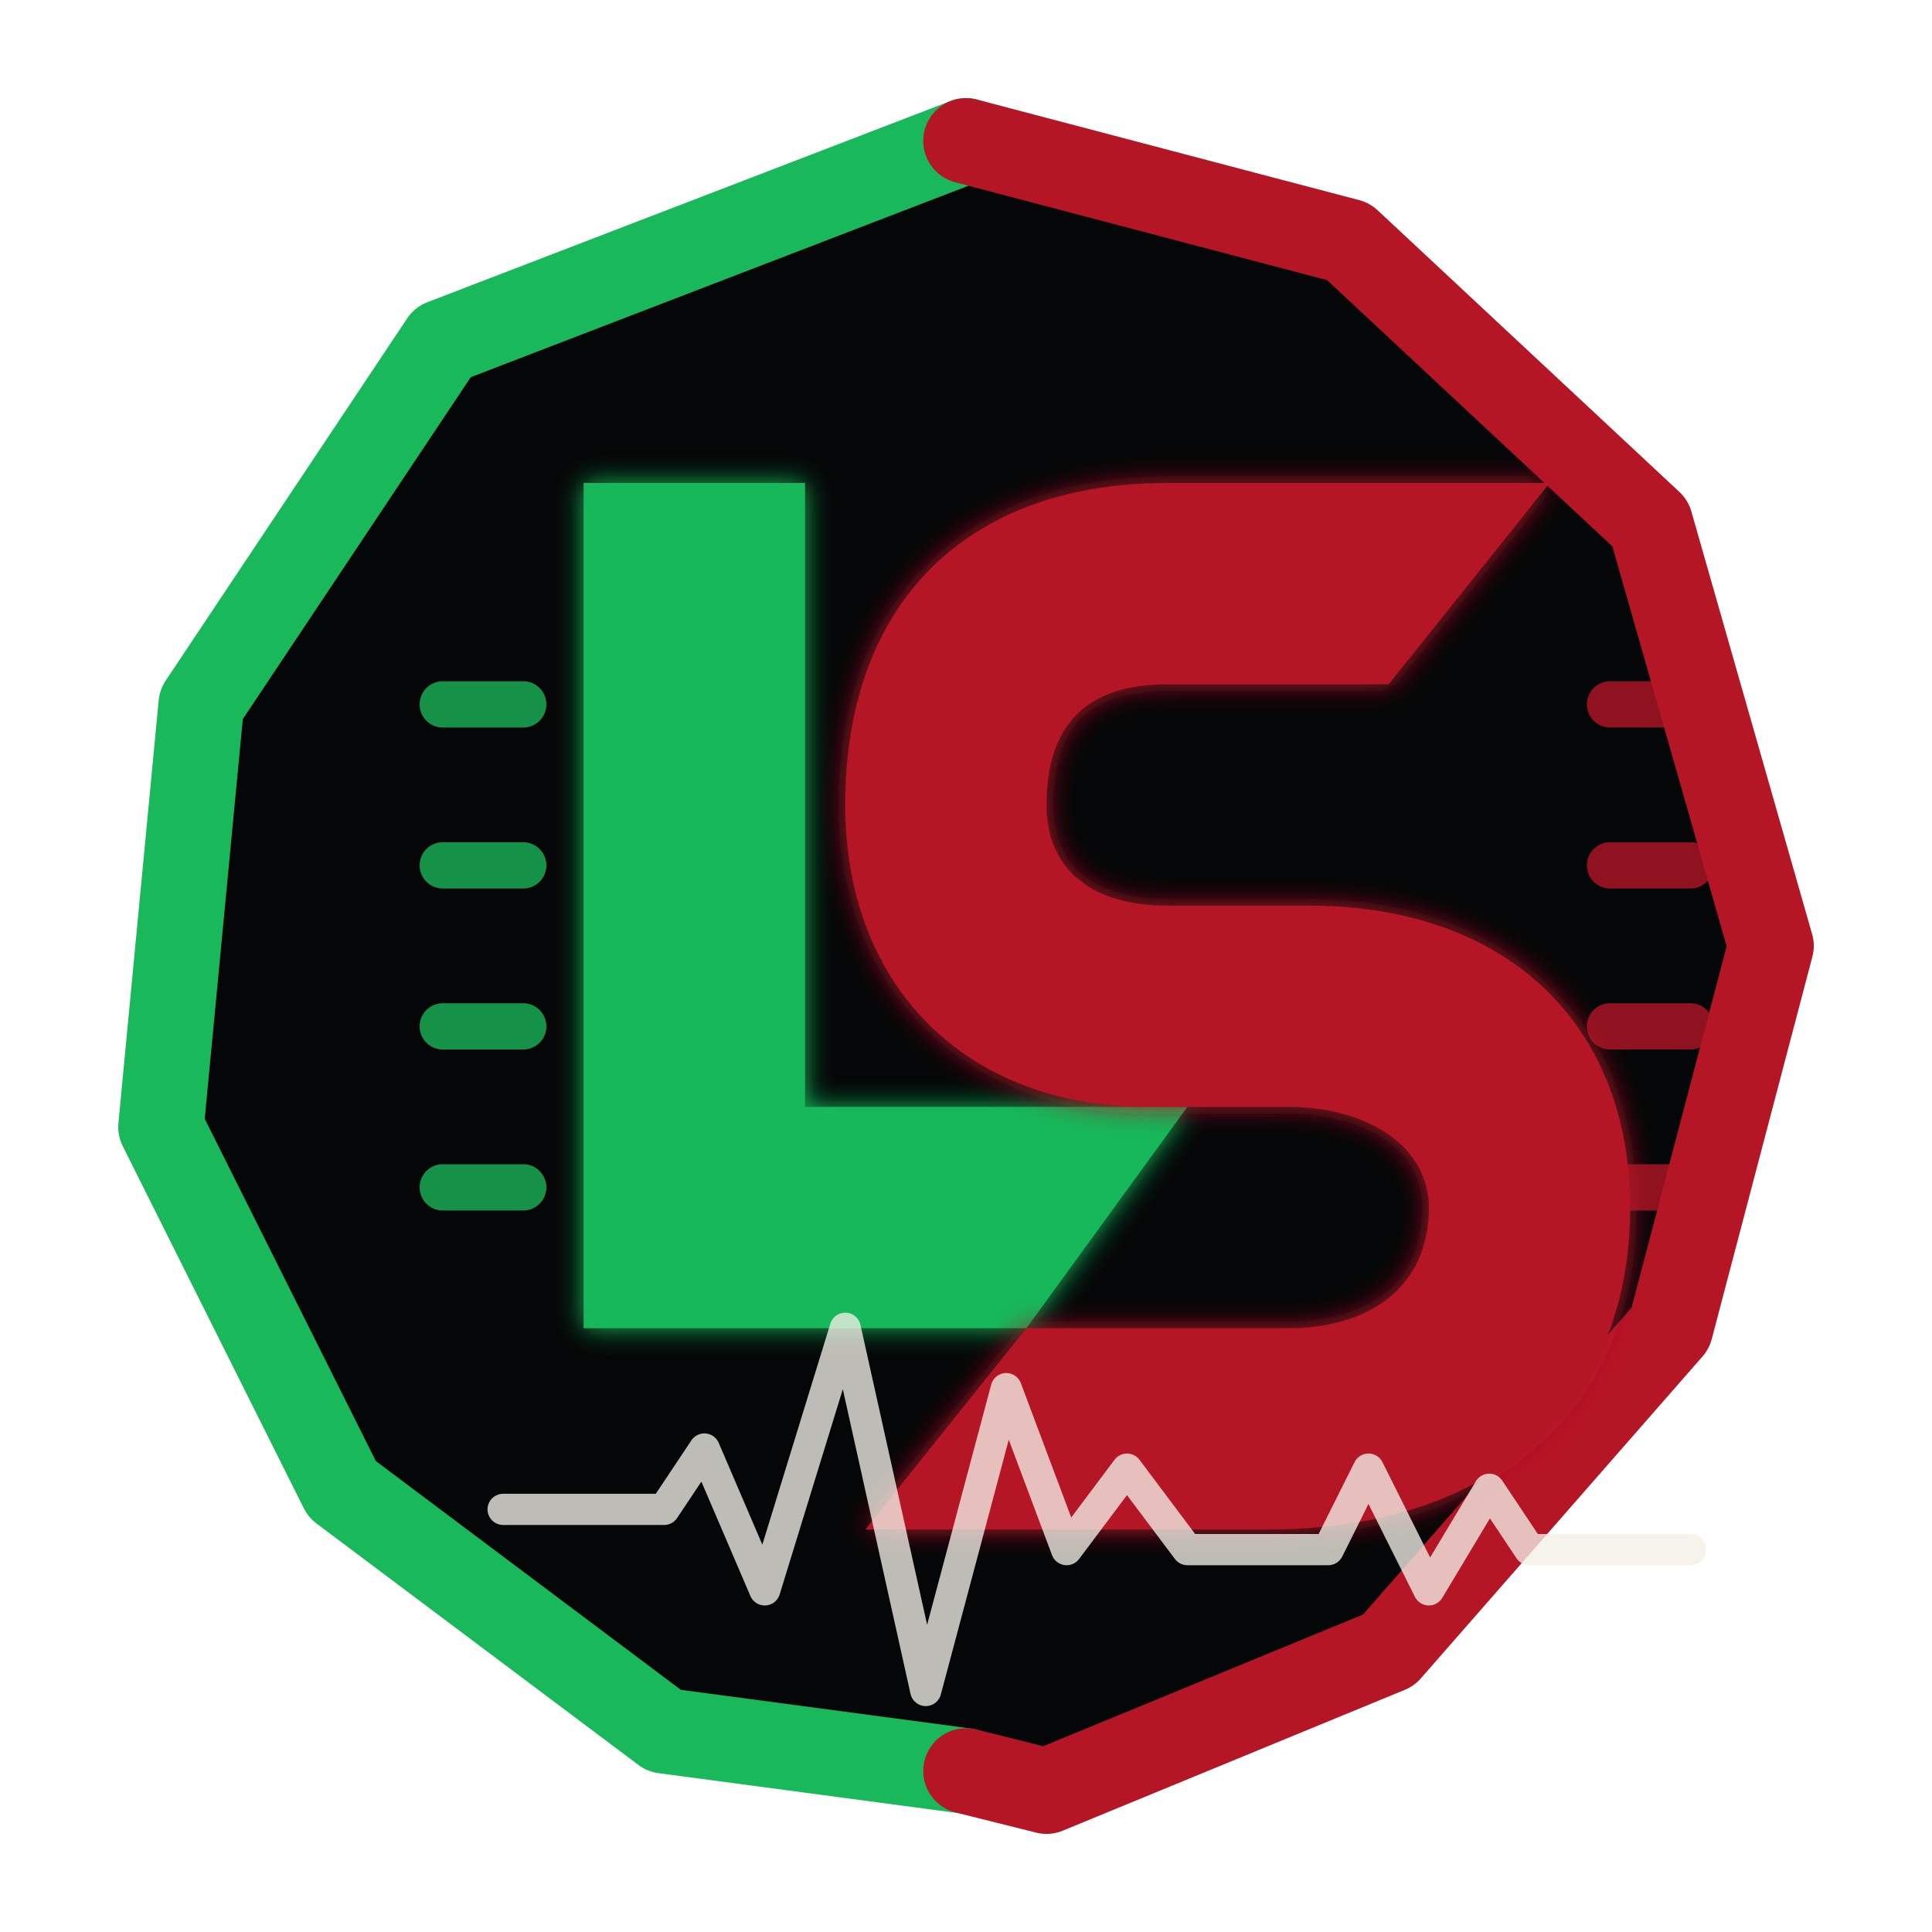
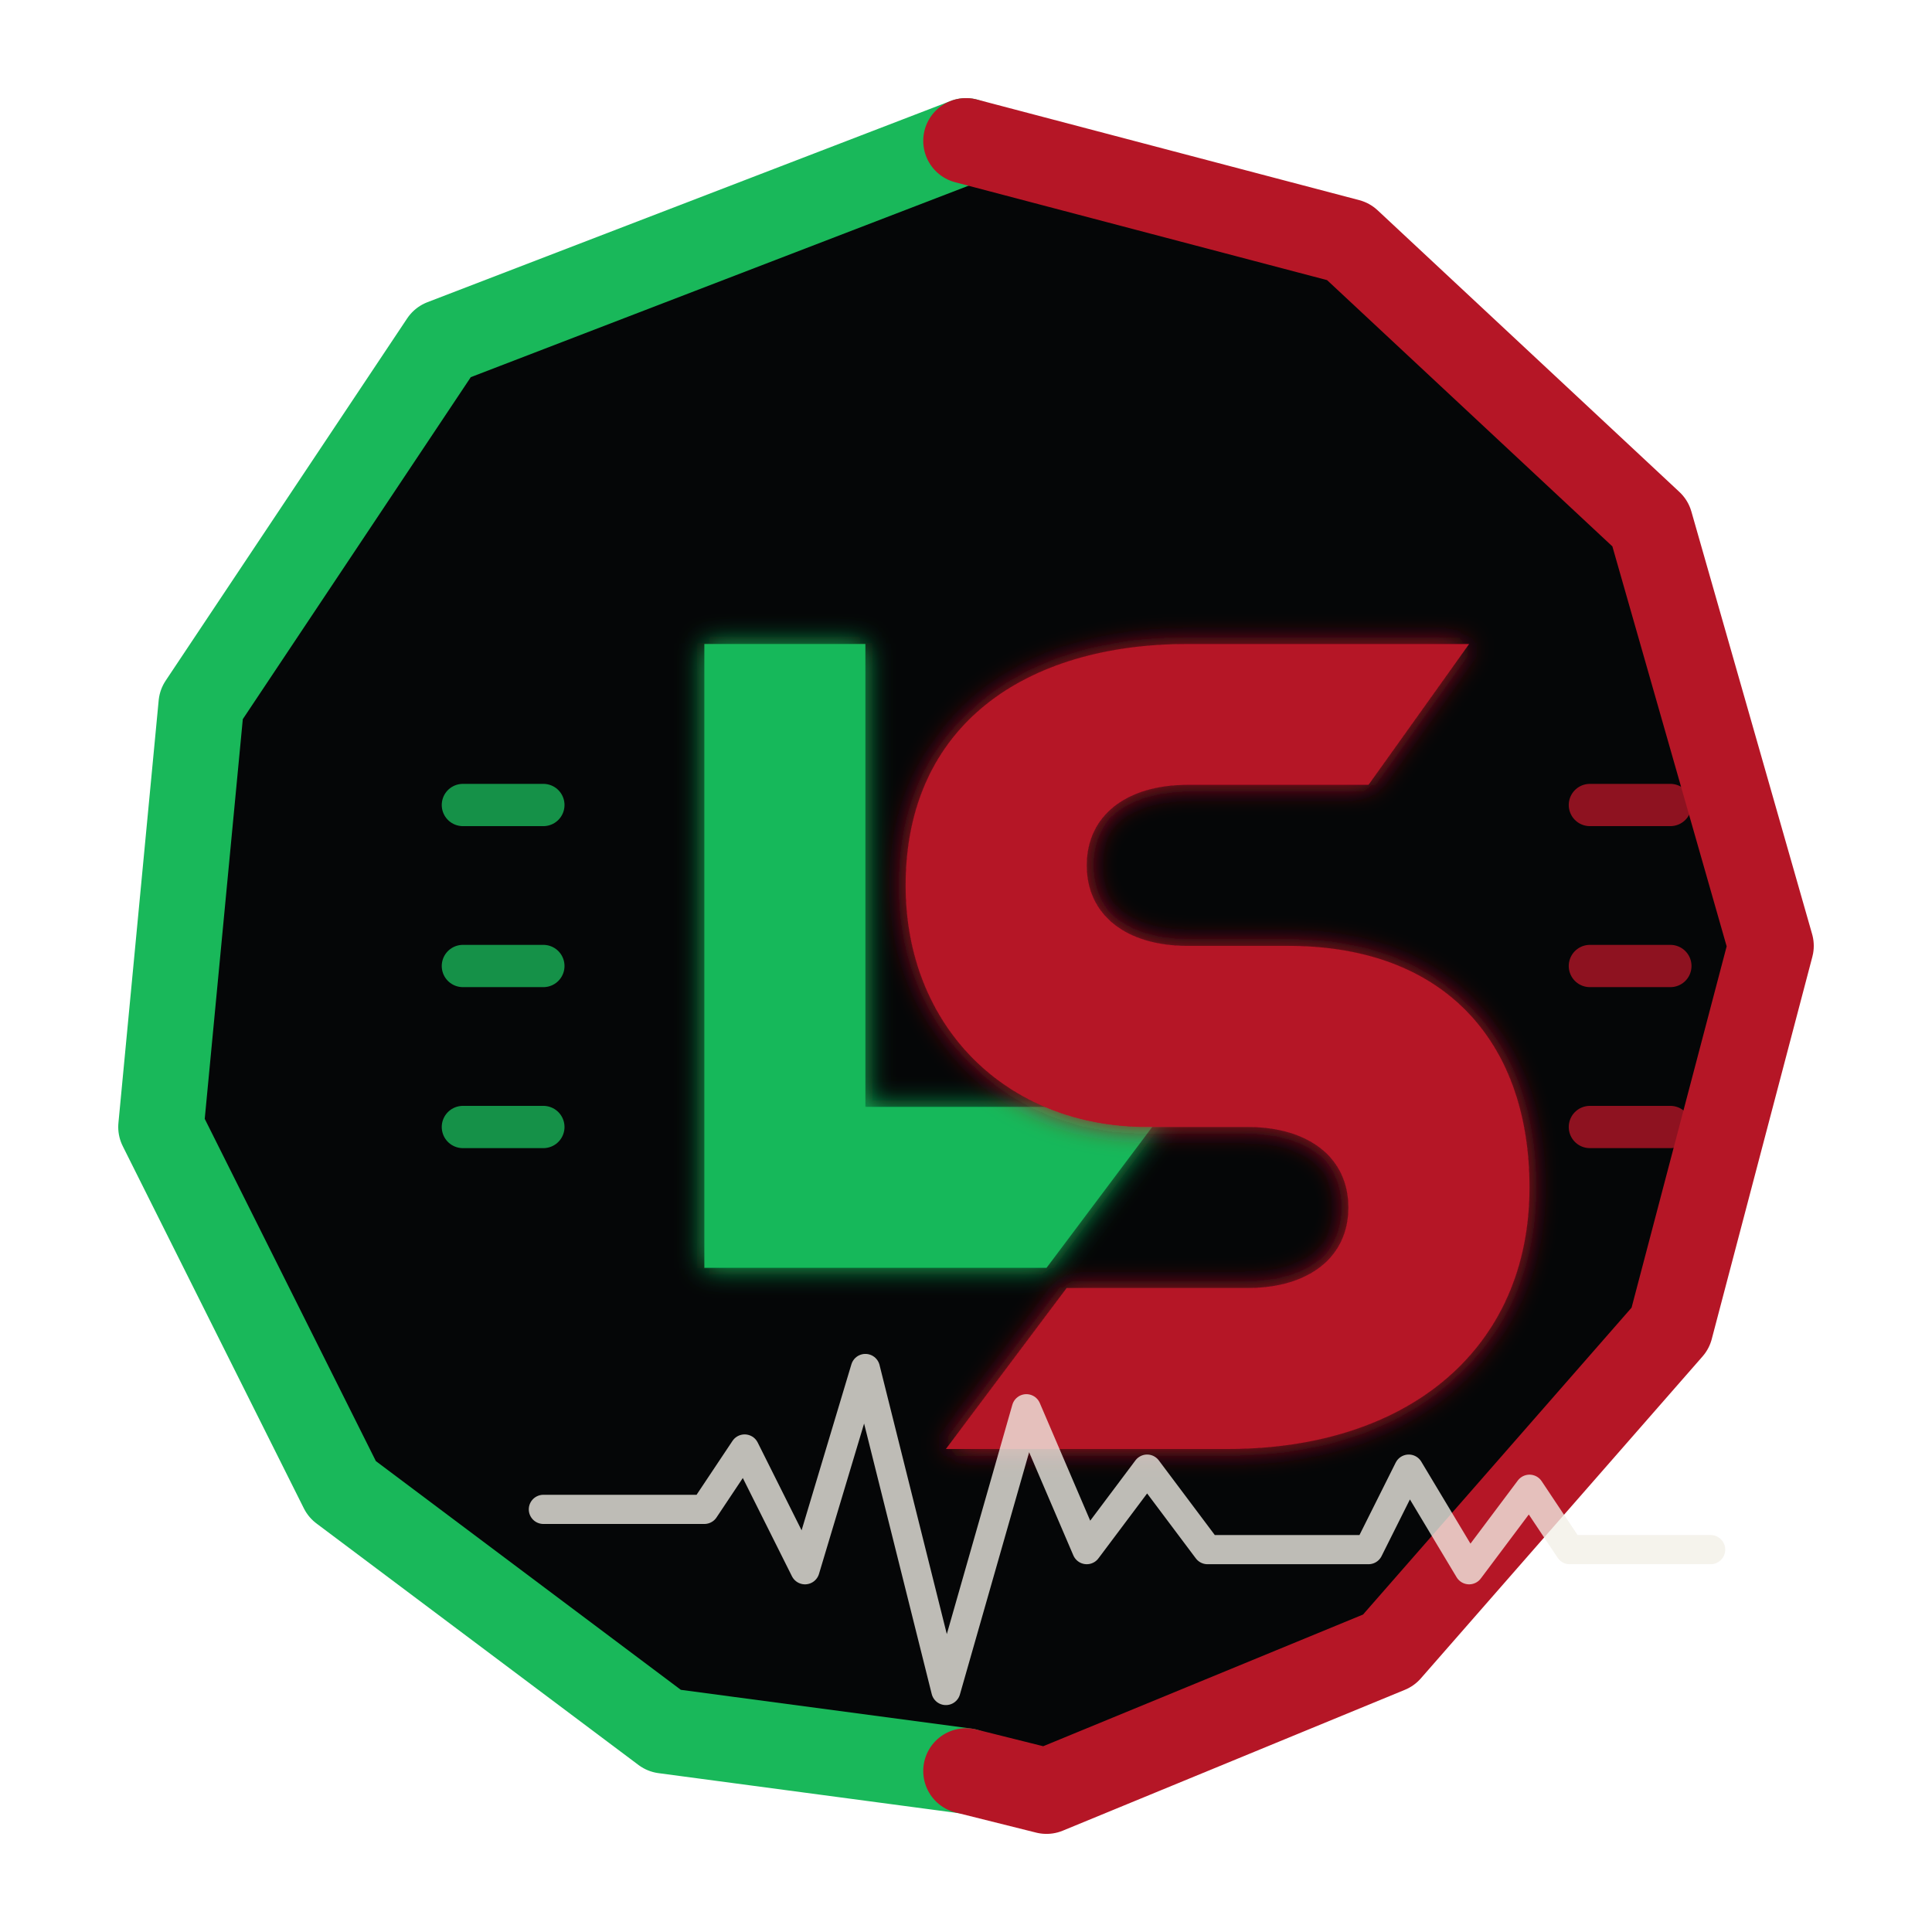
<svg xmlns="http://www.w3.org/2000/svg" viewBox="0 0 96 96" role="img" aria-labelledby="title desc">
  <defs>
    <filter id="refinedGlow" x="-12%" y="-12%" width="124%" height="124%">
      <feGaussianBlur stdDeviation="0.65" result="blur" />
      <feMerge>
        <feMergeNode in="blur" />
        <feMergeNode in="SourceGraphic" />
      </feMerge>
    </filter>
  </defs>
  <path d="M48 7 67 12 82 26 88 47 83 66 69 82 52 89 33 86 17 74 8 56 10 35 22 17Z" fill="#050607" />
  <path d="M48 7 22 17 10 35 8 56 17 74 33 86 48 88" fill="none" stroke="#19b85a" stroke-width="4.25" stroke-linecap="round" stroke-linejoin="round" />
  <path d="M48 7 67 12 82 26 88 47 83 66 69 82 52 89 48 88" fill="none" stroke="#b51626" stroke-width="4.25" stroke-linecap="round" stroke-linejoin="round" />
-   <path d="M29 24h11v31h19l-8 11H29Z" fill="#19b85a" filter="url(#refinedGlow)" />
-   <path d="M58 24h19l-8 10H58c-4 0-6 2-6 6 0 3 2 5 6 5h7c10 0 16 6 16 15 0 10-7 16-18 16H43l8-10h13c4 0 7-2 7-6 0-3-3-5-7-5h-7c-9 0-15-6-15-15 0-10 6-16 16-16Z" fill="#b51626" filter="url(#refinedGlow)" />
+   <path d="M35 32h8v23h15l-6 8H35Z" fill="#19b85a" filter="url(#refinedGlow)" />
+   <path d="M59 32h14l-5 7h-9c-3 0-5 1.5-5 4s2 4 5 4h5c8 0 12 5 12 12 0 8-6 13-15 13H47l6-8h9c3 0 5-1.5 5-4 0-2.5-2-4-5-4h-5c-7 0-12-5-12-12 0-8 6-12 14-12Z" fill="#b51626" filter="url(#refinedGlow)" />
  <g opacity="0.78">
-     <path d="M22 35h4M22 43h4M22 51h4M22 59h4" stroke="#19b85a" stroke-width="2.3" stroke-linecap="round" />
-     <path d="M80 35h4M80 43h4M80 51h4M80 59h4" stroke="#b51626" stroke-width="2.3" stroke-linecap="round" />
-     <path d="M25 75h8l2-3 3 7 4-13 4 18 4-15 3 8 3-4 3 4h7l2-4 3 6 3-5 2 3h8" fill="none" stroke="#f2efe7" stroke-width="1.55" stroke-linecap="round" stroke-linejoin="round" />
+     <path d="M23 40h4M23 48h4M23 56h4" stroke="#19b85a" stroke-width="2.1" stroke-linecap="round" />
+     <path d="M79 40h4M79 48h4M79 56h4" stroke="#b51626" stroke-width="2.1" stroke-linecap="round" />
+     <path d="M27 75h8l2-3 3 6 3-10 4 16 4-14 3 7 3-4 3 4h8l2-4 3 5 3-4 2 3h7" fill="none" stroke="#f2efe7" stroke-width="1.45" stroke-linecap="round" stroke-linejoin="round" />
  </g>
</svg>
